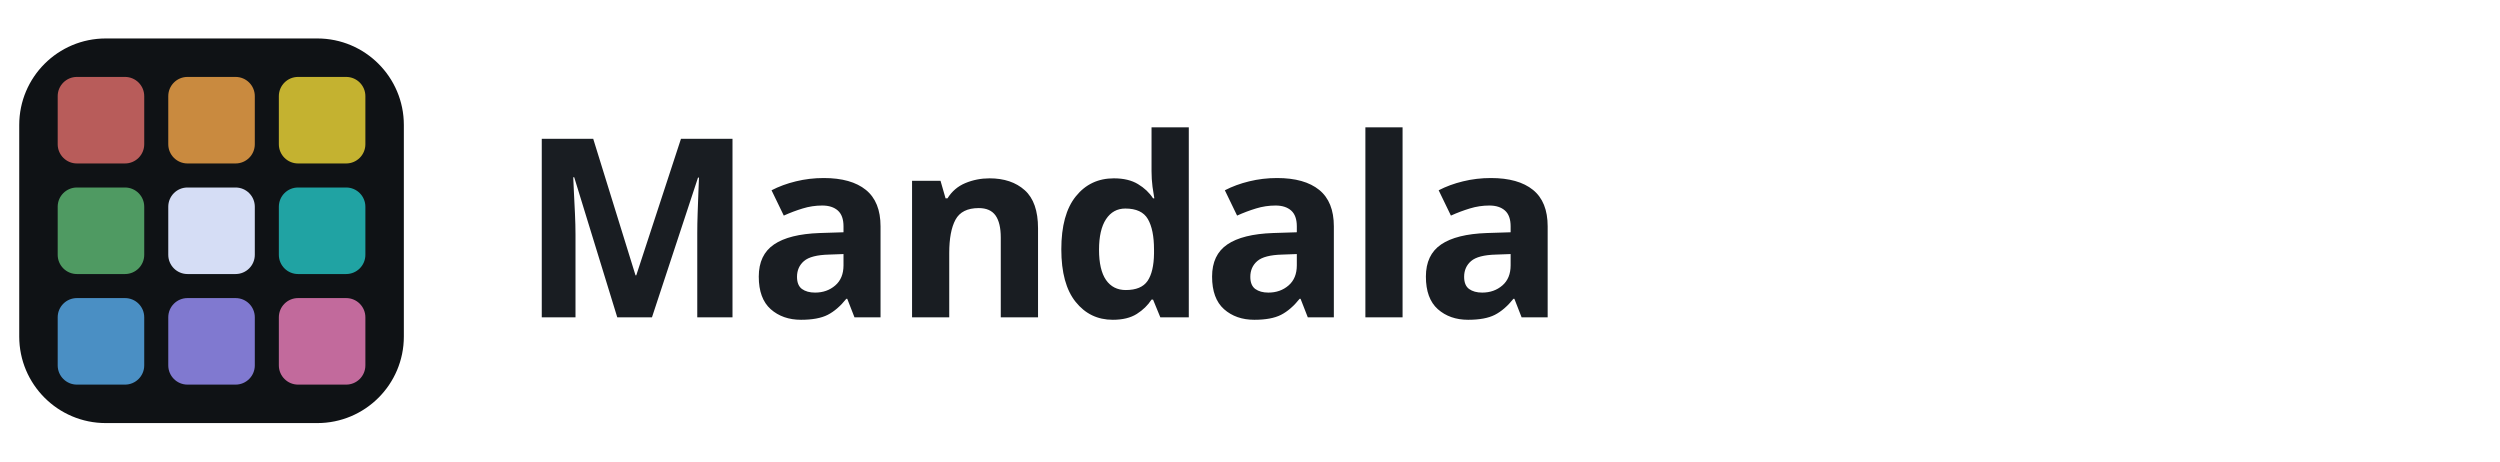
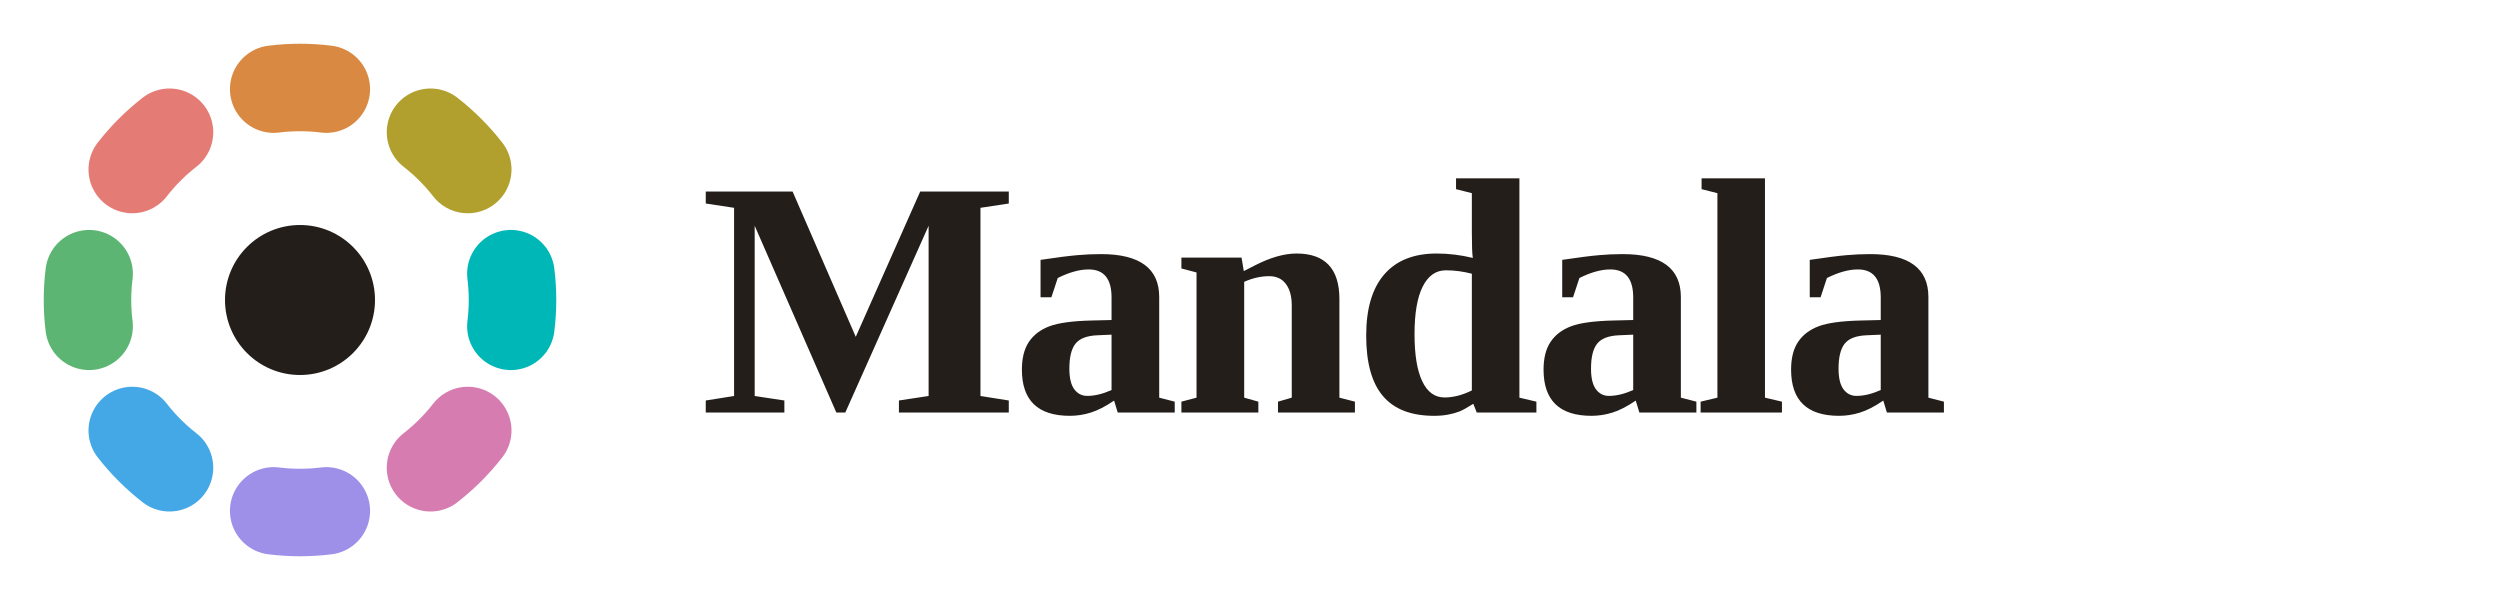
- <svg xmlns="http://www.w3.org/2000/svg" viewBox="0 0 520 96" fill="none">
-   <rect x="4" y="8" width="80" height="80" rx="18" fill="#0f1215" />
-   <rect x="12" y="16" width="18" height="18" rx="4" fill="#b85c5a" />
-   <rect x="35" y="16" width="18" height="18" rx="4" fill="#c98a3f" />
-   <rect x="58" y="16" width="18" height="18" rx="4" fill="#c4b230" />
-   <rect x="12" y="39" width="18" height="18" rx="4" fill="#4f9a62" />
-   <rect x="35" y="39" width="18" height="18" rx="4" fill="#d5ddf5" />
-   <rect x="58" y="39" width="18" height="18" rx="4" fill="#20a3a3" />
-   <rect x="12" y="62" width="18" height="18" rx="4" fill="#4a8fc4" />
-   <rect x="35" y="62" width="18" height="18" rx="4" fill="#8079d0" />
-   <rect x="58" y="62" width="18" height="18" rx="4" fill="#c26a9c" />
-   <text x="108" y="66" fill="#191d22" font-family="Bricolage Grotesque, Segoe UI, sans-serif" font-size="52" font-weight="560" letter-spacing="-1.4">Mandala</text>
+ <svg xmlns="http://www.w3.org/2000/svg" viewBox="0 0 400 96" fill="none">
+   <g stroke-width="14" stroke-linecap="round">
+     <path d="M 21.16 27.12 A 34 34 0 0 1 27.12 21.16" stroke="#e47c75" />
+     <path d="M 43.79 14.26 A 34 34 0 0 1 52.21 14.26" stroke="#d98941" />
+     <path d="M 68.88 21.16 A 34 34 0 0 1 74.84 27.12" stroke="#b1a02e" />
+     <path d="M 14.26 52.21 A 34 34 0 0 1 14.26 43.79" stroke="#5cb572" />
+     <path d="M 81.74 43.79 A 34 34 0 0 1 81.74 52.21" stroke="#00b7b7" />
+     <path d="M 27.12 74.84 A 34 34 0 0 1 21.16 68.88" stroke="#44a8e7" />
+     <path d="M 52.21 81.74 A 34 34 0 0 1 43.79 81.74" stroke="#9e8fe9" />
+     <path d="M 74.84 68.88 A 34 34 0 0 1 68.88 74.84" stroke="#d77cb1" />
+   </g>
+   <circle cx="48" cy="48" r="12" fill="#241e1a" />
+   <text x="112" y="66" fill="#241e1a" font-family="Source Sans 3 Variable, Source Sans 3, Segoe UI, sans-serif" font-size="54" font-weight="560" letter-spacing="-1.2">Mandala</text>
</svg>
